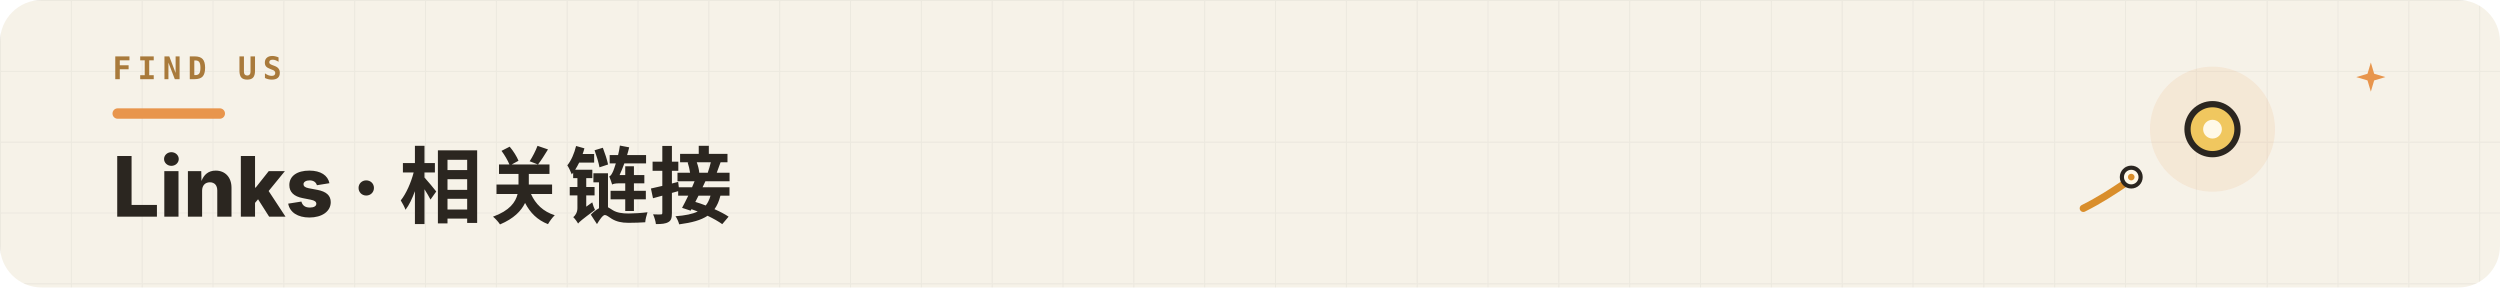
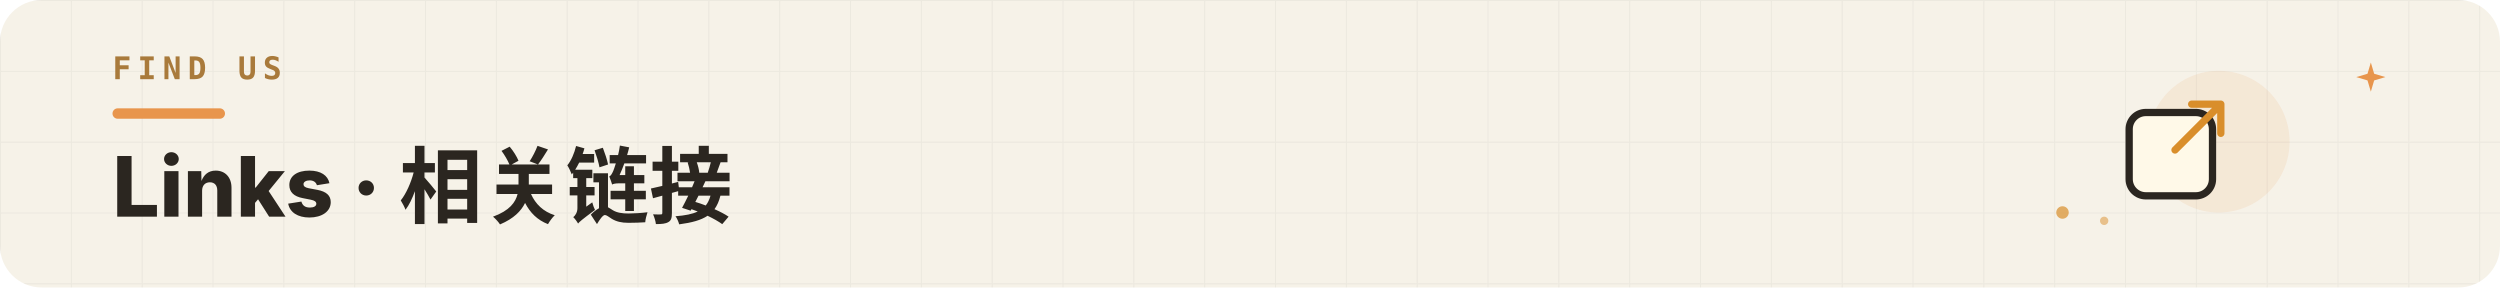
<svg xmlns="http://www.w3.org/2000/svg" width="1200" height="138" viewBox="0 0 1200 138" role="img" aria-label="Links · 相关链接">
  <defs>
    <pattern id="g" width="34" height="34" patternUnits="userSpaceOnUse">
      <path d="M34 0H0V34" fill="none" stroke="#2B2620" stroke-opacity="0.045" />
    </pattern>
+     <linearGradient id="conn" x1="0" y1="0" x2="1" y2="0">
+       <stop offset="0" stop-color="#D98E2B" stop-opacity="0" />
+       <stop offset="0.18" stop-color="#D98E2B" stop-opacity="0.26" />
+       <stop offset="1" stop-color="#D98E2B" stop-opacity="0.26" />
+     </linearGradient>
  </defs>
  <rect width="1200" height="138" rx="20" fill="#F6F2E8" />
  <rect width="1200" height="138" rx="20" fill="url(#g)" />
  <text x="54" y="38" font-family="ui-monospace, 'SF Mono', Menlo, monospace" font-size="15" font-weight="700" letter-spacing="3" fill="#A97A3B">FIND US</text>
  <rect x="54" y="52" width="54" height="5" rx="2.5" fill="#E8954C" />
  <text x="54" y="104" font-family="-apple-system, BlinkMacSystemFont, 'Segoe UI', 'PingFang SC', sans-serif" font-size="40" font-weight="800" fill="#2B2620">Links · 相关链接</text>
-   <circle cx="1062" cy="62" r="30" fill="#E8954C" opacity="0.12" />
-   <circle cx="1062" cy="62" r="12" fill="#F0C75F" stroke="#2B2620" stroke-width="3" />
-   <circle cx="1062" cy="62" r="4.5" fill="#FFF9E8" />
-   <path d="M1000 100 C 1008 96 1014 92 1020 88" fill="none" stroke="#D98E2B" stroke-width="3.5" stroke-linecap="round" />
-   <circle cx="1023" cy="85" r="4.5" fill="#FFF9E8" stroke="#2B2620" stroke-width="2" />
-   <circle cx="1023" cy="85" r="1.6" fill="#D98E2B" />
+   <line x1="640" y1="66" x2="980" y2="66" stroke="url(#conn)" stroke-width="3" stroke-linecap="round" />
+   <circle cx="1065" cy="68" r="34" fill="#E8954C" opacity="0.12" />
+   <rect x="1022" y="54" width="40" height="40" rx="8" fill="#FFF9E8" stroke="#2B2620" stroke-width="3.5" />
+   <path d="M1044 72 L1066 50 M1052 50 L1066 50 L1066 64" fill="none" stroke="#D98E2B" stroke-width="3.5" stroke-linecap="round" stroke-linejoin="round" />
+   <circle cx="990" cy="102" r="3" fill="#D98E2B" opacity="0.7" />
+   <circle cx="1010" cy="106" r="2" fill="#D98E2B" opacity="0.5" />
  <path d="M1138 30 L1139.6 35.4 L1145 37 L1139.6 38.6 L1138 44 L1136.4 38.6 L1131 37 L1136.4 35.4 Z" fill="#E8954C" />
</svg>
